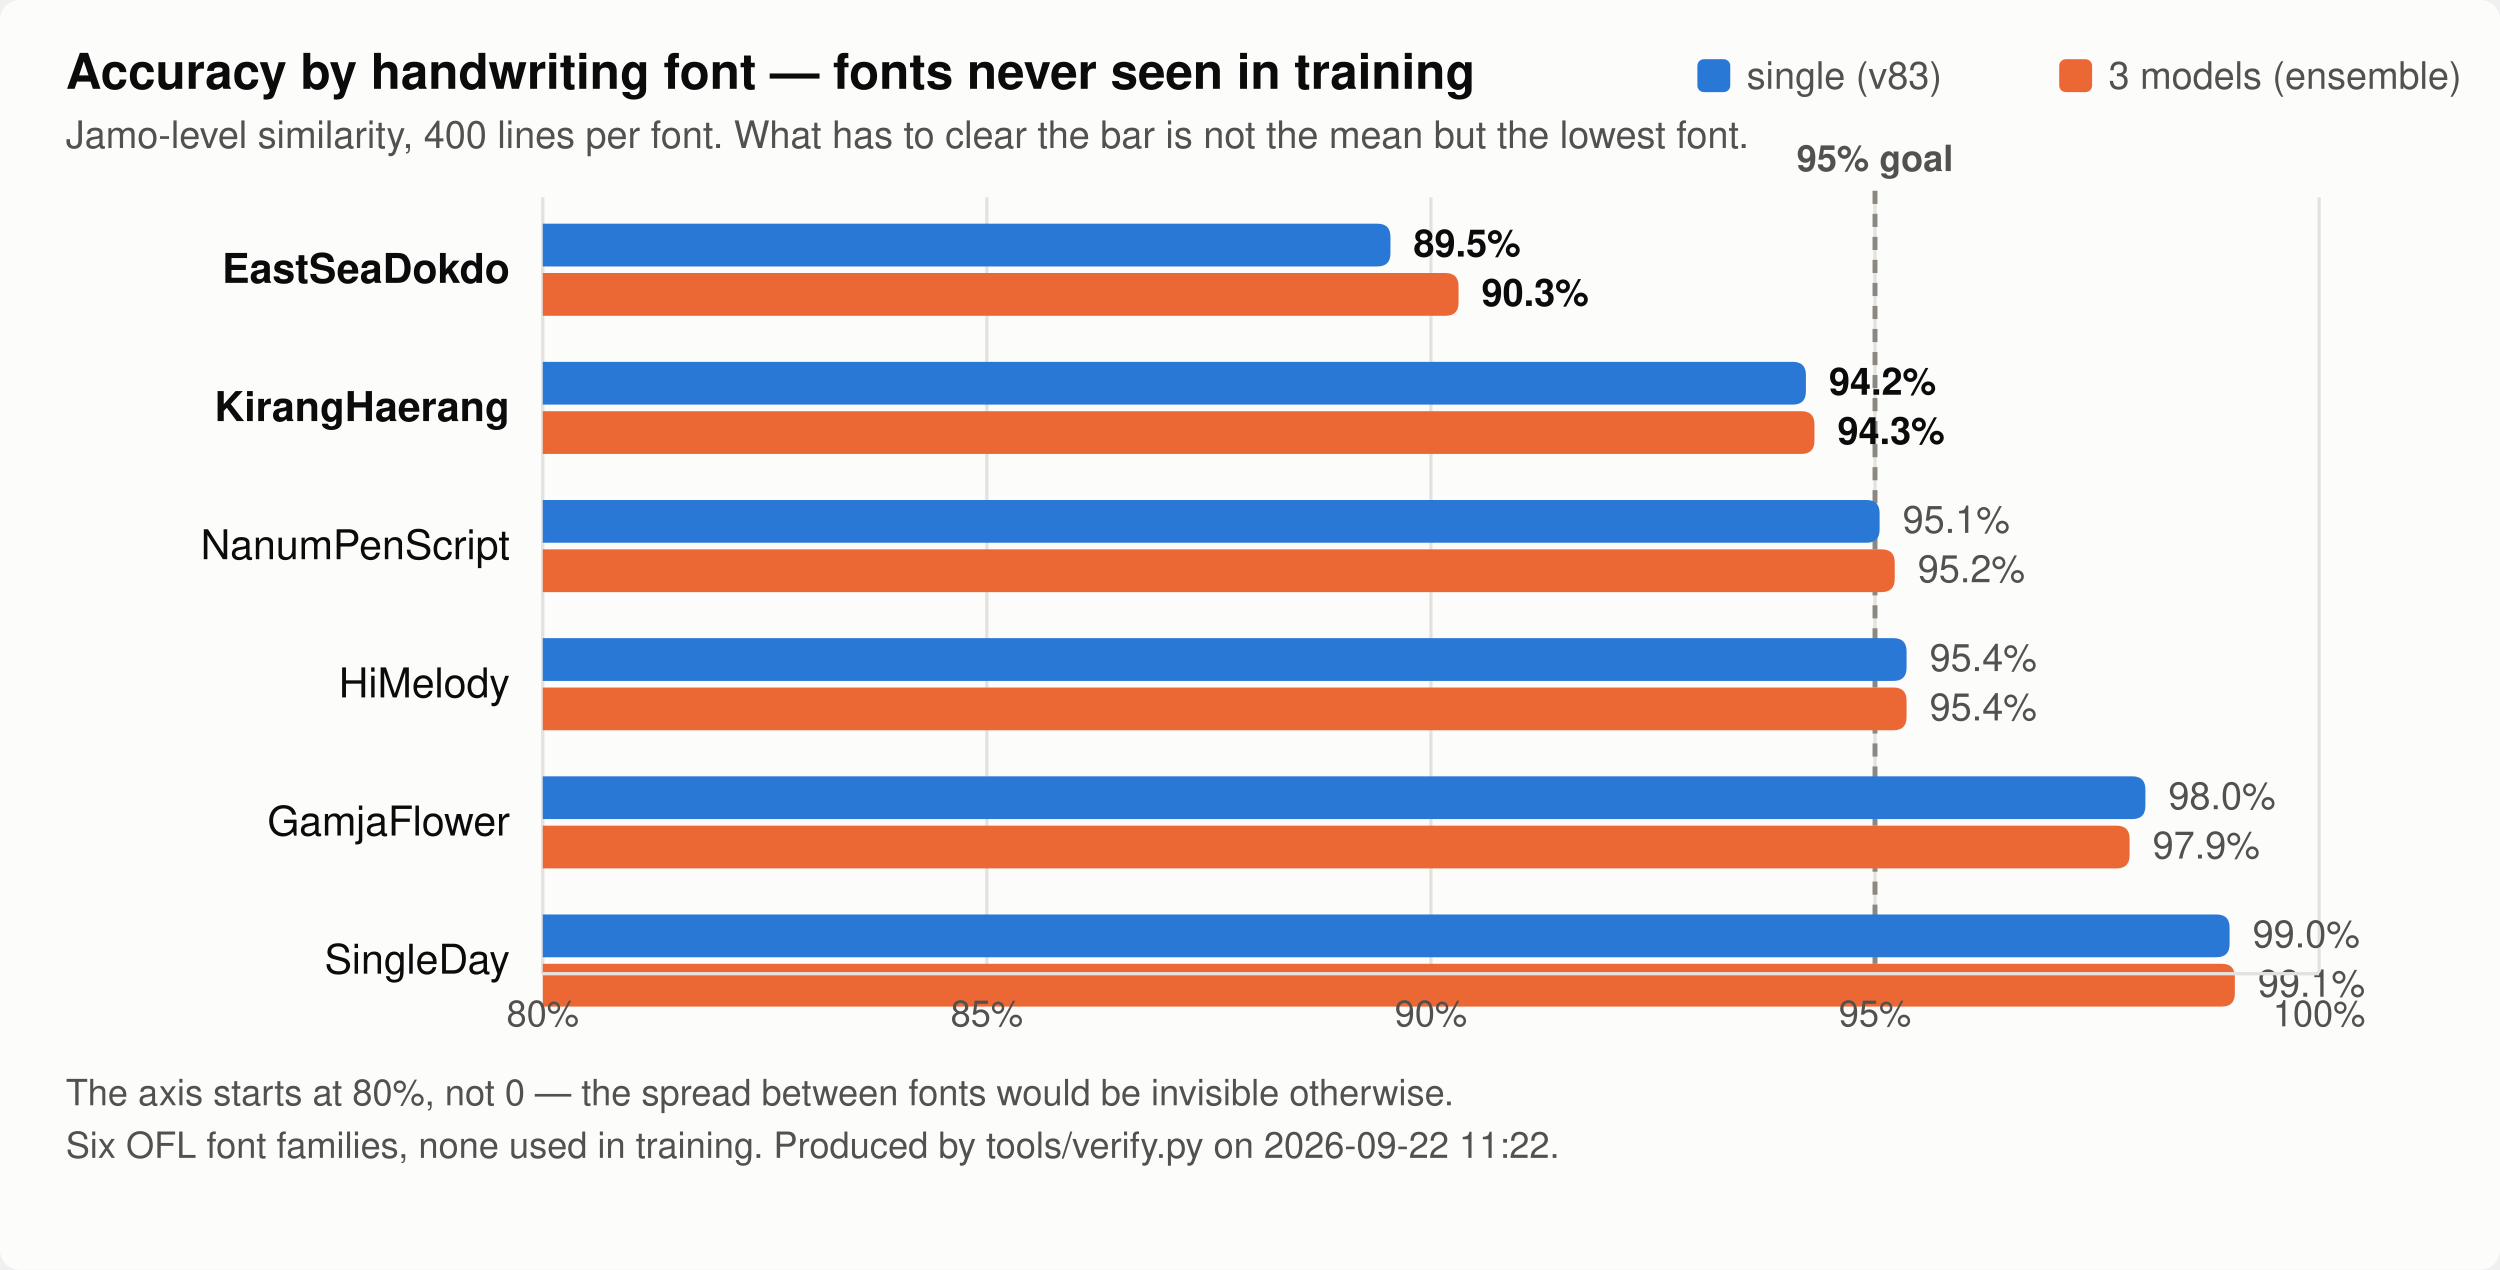
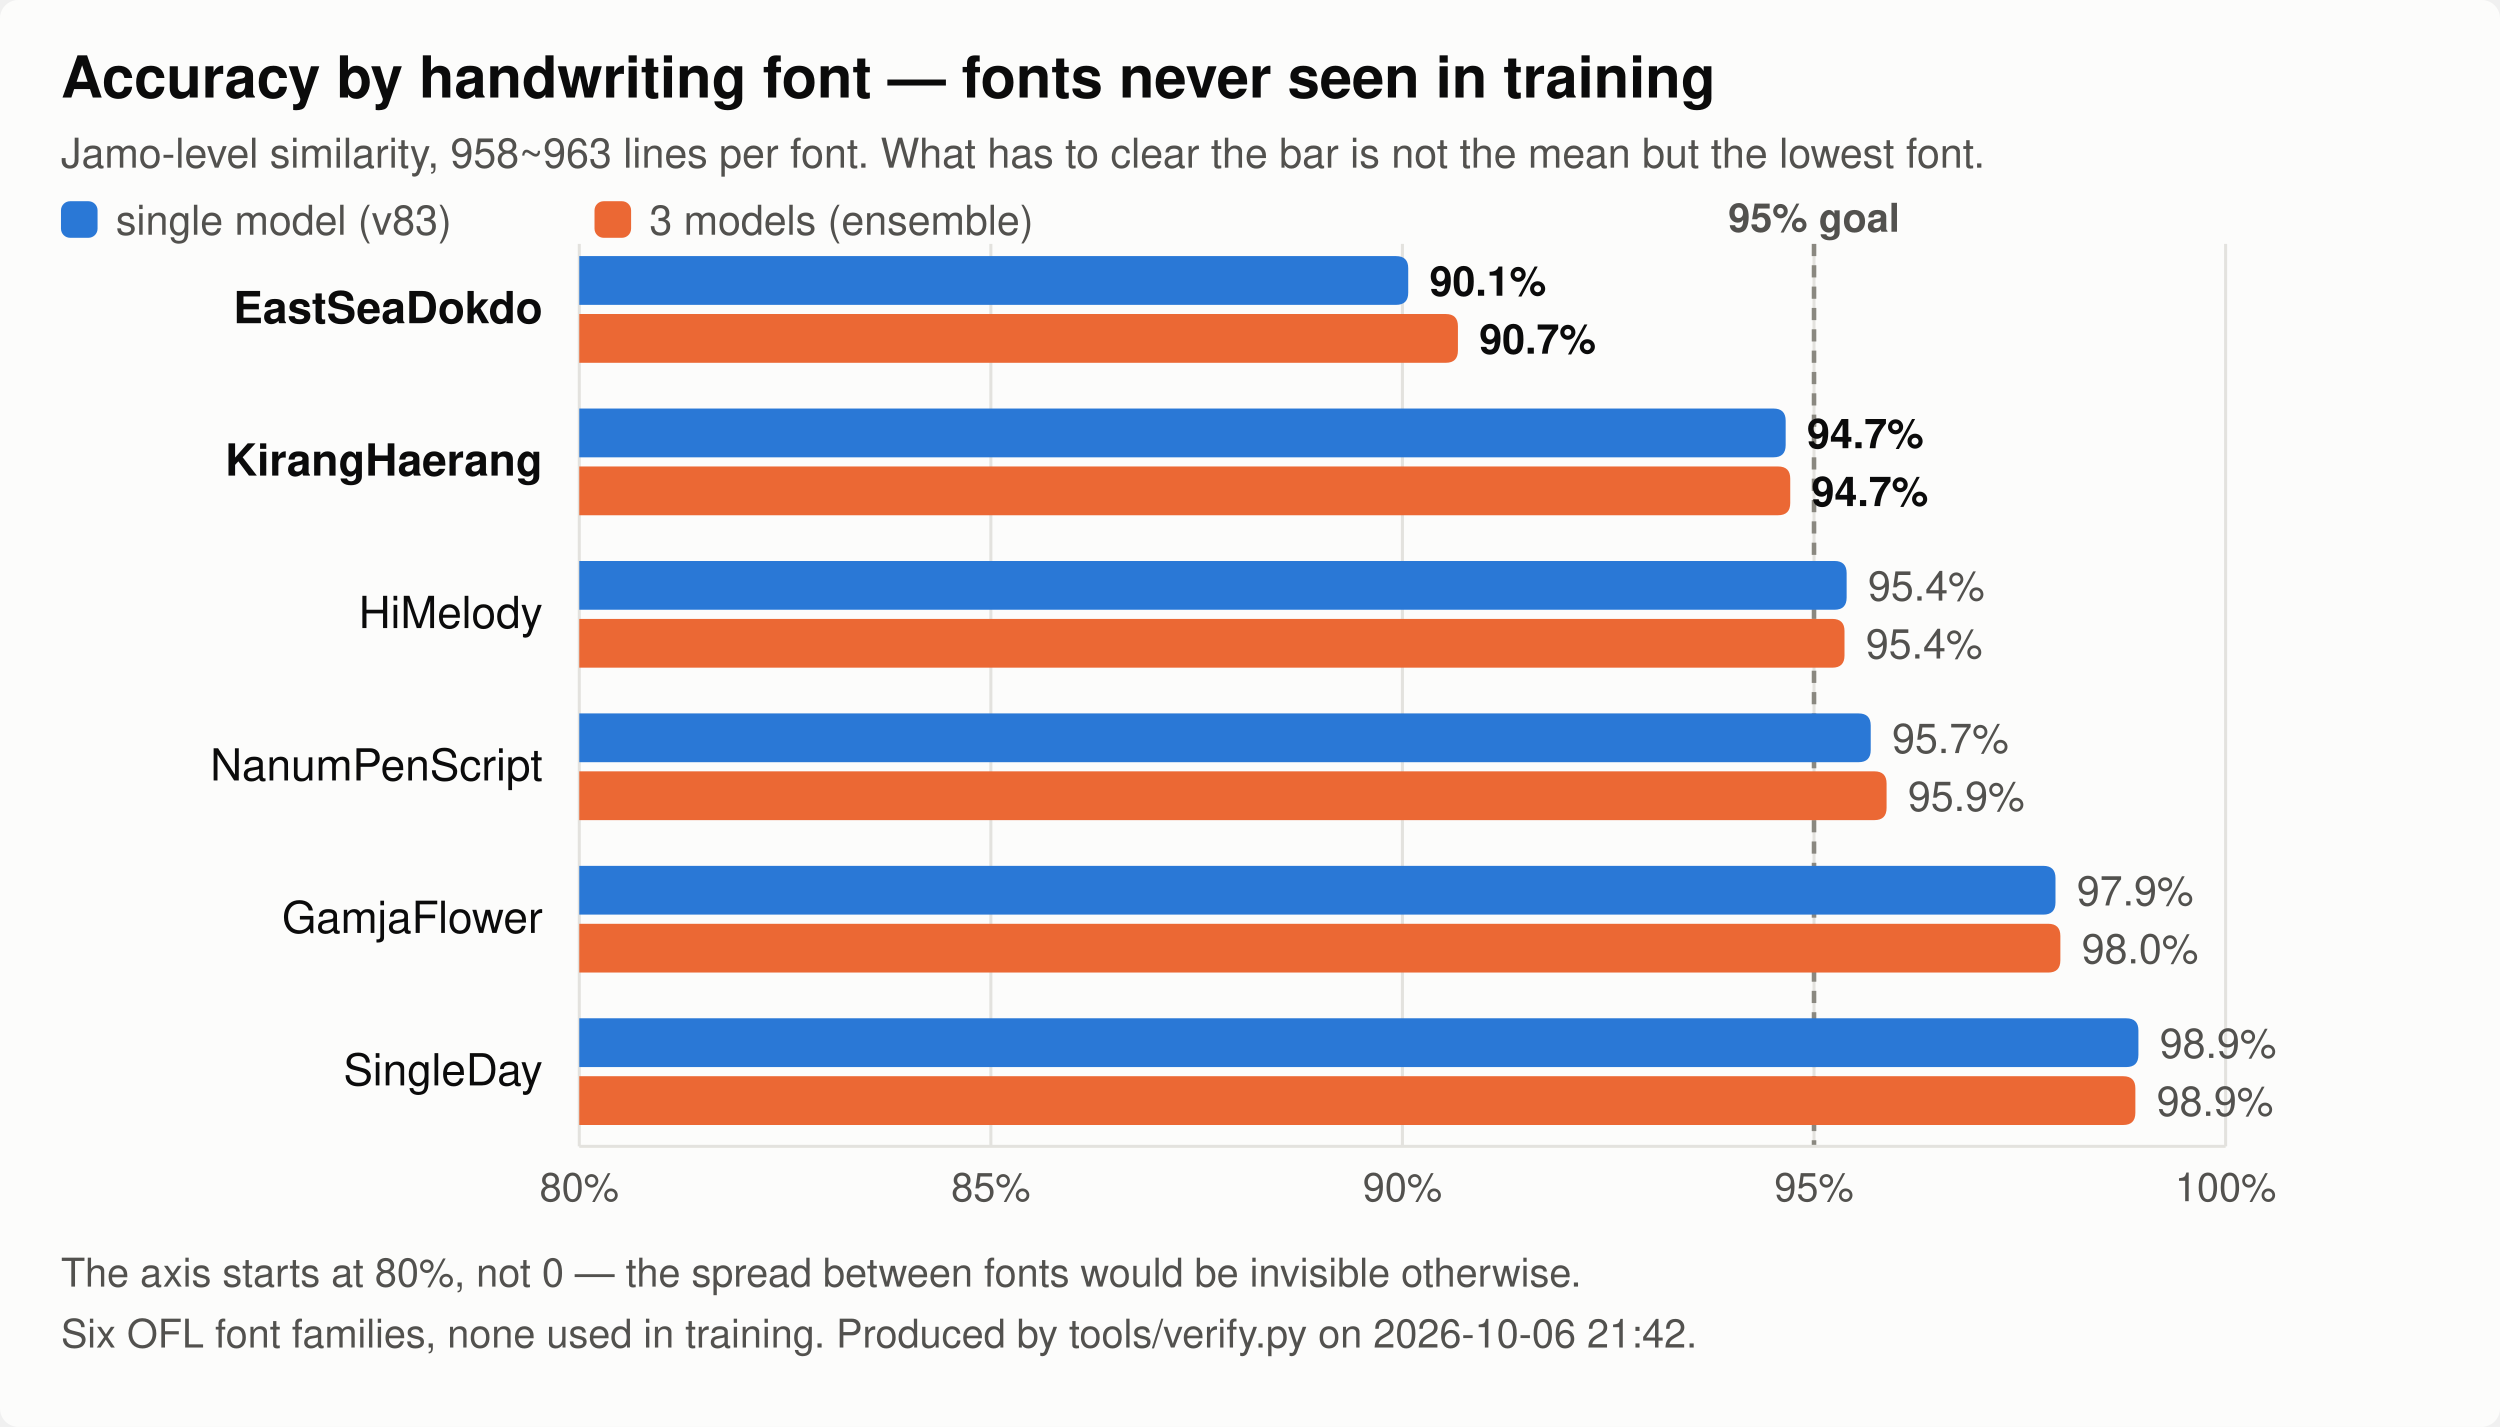
- <svg xmlns="http://www.w3.org/2000/svg" viewBox="0 0 760 386" width="760" height="386" role="img" aria-label="Per-font jamo similarity. EastSeaDokdo 89.5 and 90.3 percent. KirangHaerang 94.2 and 94.3 percent. NanumPenScript 95.1 and 95.2 percent. HiMelody 95.4 and 95.4 percent. GamjaFlower 98.0 and 97.9 percent. SingleDay 99.0 and 99.1 percent. Goal is 95 percent for every font.">
+ <svg xmlns="http://www.w3.org/2000/svg" viewBox="0 0 820 468" width="820" height="468" role="img" aria-label="Per-font jamo similarity. EastSeaDokdo 90.1 and 90.7 percent. KirangHaerang 94.7 and 94.7 percent. HiMelody 95.4 and 95.4 percent. NanumPenScript 95.7 and 95.9 percent. GamjaFlower 97.9 and 98.0 percent. SingleDay 98.9 and 98.9 percent. Goal is 95 percent for every font.">
  <style>
  .surface{fill:#fcfcfb}
  .ink{fill:#0b0b0b}
  .ink2{fill:#52514e}
  .s1{fill:#2a78d6}
  .s2{fill:#eb6834}
  .grid{stroke:#e3e2de;stroke-width:1}
  .goal{stroke:#8a8880;stroke-width:1.5;stroke-dasharray:4 3}
  text{font-family:-apple-system,BlinkMacSystemFont,"Segoe UI",Helvetica,Arial,sans-serif}
  @media (prefers-color-scheme: dark){
    .surface{fill:#1a1a19}
    .ink{fill:#ffffff}
    .ink2{fill:#c3c2b7}
    .s1{fill:#3987e5}
    .s2{fill:#d95926}
    .grid{stroke:#3a3a38}
    .goal{stroke:#7c7a73}
  }
</style>
-   <rect class="surface" width="760" height="386" rx="6" />
-   <text class="ink" x="20" y="27" font-size="15" font-weight="600">Accuracy by handwriting font — fonts never seen in training</text>
-   <text class="ink2" x="20" y="45" font-size="11.5">Jamo-level similarity, 400 lines per font. What has to clear the bar is not the mean but the lowest font.</text>
-   <rect class="s1" x="516" y="18" width="10" height="10" rx="2" />
-   <text class="ink2" x="531" y="27" font-size="11.5">single (v83)</text>
-   <rect class="s2" x="626" y="18" width="10" height="10" rx="2" />
-   <text class="ink2" x="641" y="27" font-size="11.5">3 models (ensemble)</text>
-   <line class="grid" x1="165.0" y1="60" x2="165.0" y2="296" />
-   <line class="grid" x1="300.0" y1="60" x2="300.0" y2="296" />
-   <line class="grid" x1="435.0" y1="60" x2="435.0" y2="296" />
-   <line class="grid" x1="570.0" y1="60" x2="570.0" y2="296" />
-   <line class="grid" x1="705.0" y1="60" x2="705.0" y2="296" />
-   <line class="goal" x1="570.0" y1="58" x2="570.0" y2="296" />
-   <text class="ink2" x="570.0" y="52" font-size="11" text-anchor="middle" font-weight="600">95% goal</text>
-   <text class="ink" x="155" y="86" font-size="12.5" text-anchor="end" font-weight="700">EastSeaDokdo</text>
-   <path class="s1" d="M165,68 H418.7 Q422.7,68 422.7,72 V77 Q422.7,81 418.7,81 H165 Z" />
-   <text class="ink" x="429.7" y="78" font-size="11.5" font-weight="700">89.5%</text>
-   <path class="s2" d="M165,83 H439.4 Q443.4,83 443.4,87 V92 Q443.4,96 439.4,96 H165 Z" />
-   <text class="ink" x="450.4" y="93" font-size="11.5" font-weight="700">90.3%</text>
-   <text class="ink" x="155" y="128" font-size="12.5" text-anchor="end" font-weight="700">KirangHaerang</text>
-   <path class="s1" d="M165,110 H545.0 Q549.0,110 549.0,114 V119 Q549.0,123 545.0,123 H165 Z" />
-   <text class="ink" x="556.0" y="120" font-size="11.5" font-weight="700">94.2%</text>
-   <path class="s2" d="M165,125 H547.6 Q551.6,125 551.6,129 V134 Q551.6,138 547.6,138 H165 Z" />
-   <text class="ink" x="558.6" y="135" font-size="11.5" font-weight="700">94.3%</text>
-   <text class="ink" x="155" y="170" font-size="12.5" text-anchor="end">NanumPenScript</text>
-   <path class="s1" d="M165,152 H567.4 Q571.4,152 571.4,156 V161 Q571.4,165 567.4,165 H165 Z" />
-   <text class="ink2" x="578.4" y="162" font-size="11.5">95.1%</text>
-   <path class="s2" d="M165,167 H572.0 Q576.0,167 576.0,171 V176 Q576.0,180 572.0,180 H165 Z" />
-   <text class="ink2" x="583.0" y="177" font-size="11.5">95.2%</text>
-   <text class="ink" x="155" y="212" font-size="12.5" text-anchor="end">HiMelody</text>
-   <path class="s1" d="M165,194 H575.6 Q579.6,194 579.6,198 V203 Q579.6,207 575.6,207 H165 Z" />
-   <text class="ink2" x="586.6" y="204" font-size="11.5">95.4%</text>
-   <path class="s2" d="M165,209 H575.6 Q579.6,209 579.6,213 V218 Q579.6,222 575.6,222 H165 Z" />
-   <text class="ink2" x="586.6" y="219" font-size="11.5">95.4%</text>
-   <text class="ink" x="155" y="254" font-size="12.5" text-anchor="end">GamjaFlower</text>
-   <path class="s1" d="M165,236 H648.2 Q652.2,236 652.2,240 V245 Q652.2,249 648.2,249 H165 Z" />
-   <text class="ink2" x="659.2" y="246" font-size="11.5">98.0%</text>
-   <path class="s2" d="M165,251 H643.4 Q647.4,251 647.4,255 V260 Q647.4,264 643.4,264 H165 Z" />
-   <text class="ink2" x="654.4" y="261" font-size="11.5">97.9%</text>
-   <text class="ink" x="155" y="296" font-size="12.5" text-anchor="end">SingleDay</text>
-   <path class="s1" d="M165,278 H673.8 Q677.8,278 677.8,282 V287 Q677.8,291 673.8,291 H165 Z" />
-   <text class="ink2" x="684.8" y="288" font-size="11.5">99.0%</text>
-   <path class="s2" d="M165,293 H675.4 Q679.4,293 679.4,297 V302 Q679.4,306 675.4,306 H165 Z" />
-   <text class="ink2" x="686.4" y="303" font-size="11.5">99.1%</text>
-   <line class="grid" x1="165" y1="296" x2="705" y2="296" />
-   <text class="ink2" x="165.0" y="312" font-size="11" text-anchor="middle">80%</text>
-   <text class="ink2" x="300.0" y="312" font-size="11" text-anchor="middle">85%</text>
-   <text class="ink2" x="435.0" y="312" font-size="11" text-anchor="middle">90%</text>
-   <text class="ink2" x="570.0" y="312" font-size="11" text-anchor="middle">95%</text>
-   <text class="ink2" x="705.0" y="312" font-size="11" text-anchor="middle">100%</text>
-   <text class="ink2" x="20" y="336" font-size="11">The axis starts at 80%, not 0 — the spread between fonts would be invisible otherwise.</text>
-   <text class="ink2" x="20" y="352" font-size="11">Six OFL font families, none used in training. Produced by tools/verify.py on 2026-09-22 11:22.</text>
+   <rect class="surface" width="820" height="468" rx="6" />
+   <text class="ink" x="20" y="32" font-size="19" font-weight="600">Accuracy by handwriting font — fonts never seen in training</text>
+   <text class="ink2" x="20" y="55" font-size="13.5">Jamo-level similarity, 958~963 lines per font. What has to clear the bar is not the mean but the lowest font.</text>
+   <rect class="s1" x="20" y="66" width="12" height="12" rx="3" />
+   <text class="ink2" x="38" y="77" font-size="13.5">single model (v83)</text>
+   <rect class="s2" x="195" y="66" width="12" height="12" rx="3" />
+   <text class="ink2" x="213" y="77" font-size="13.5">3 models (ensemble)</text>
+   <line class="grid" x1="190.0" y1="80" x2="190.0" y2="376" />
+   <line class="grid" x1="325.0" y1="80" x2="325.0" y2="376" />
+   <line class="grid" x1="460.0" y1="80" x2="460.0" y2="376" />
+   <line class="grid" x1="595.0" y1="80" x2="595.0" y2="376" />
+   <line class="grid" x1="730.0" y1="80" x2="730.0" y2="376" />
+   <line class="goal" x1="595.0" y1="80" x2="595.0" y2="376" />
+   <text class="ink2" x="595.0" y="76" font-size="13" text-anchor="middle" font-weight="600">95% goal</text>
+   <text class="ink" x="178" y="106" font-size="14.5" text-anchor="end" font-weight="700">EastSeaDokdo</text>
+   <path class="s1" d="M190,84 H457.9 Q461.9,84 461.9,88 V96 Q461.9,100 457.9,100 H190 Z" />
+   <text class="ink" x="468.9" y="97" font-size="13.5" font-weight="700">90.1%</text>
+   <path class="s2" d="M190,103 H474.2 Q478.2,103 478.2,107 V115 Q478.2,119 474.2,119 H190 Z" />
+   <text class="ink" x="485.2" y="116" font-size="13.5" font-weight="700">90.7%</text>
+   <text class="ink" x="178" y="156" font-size="14.5" text-anchor="end" font-weight="700">KirangHaerang</text>
+   <path class="s1" d="M190,134 H581.7 Q585.7,134 585.7,138 V146 Q585.7,150 581.7,150 H190 Z" />
+   <text class="ink" x="592.7" y="147" font-size="13.5" font-weight="700">94.7%</text>
+   <path class="s2" d="M190,153 H583.2 Q587.2,153 587.2,157 V165 Q587.2,169 583.2,169 H190 Z" />
+   <text class="ink" x="594.2" y="166" font-size="13.5" font-weight="700">94.7%</text>
+   <text class="ink" x="178" y="206" font-size="14.5" text-anchor="end">HiMelody</text>
+   <path class="s1" d="M190,184 H601.7 Q605.7,184 605.7,188 V196 Q605.7,200 601.7,200 H190 Z" />
+   <text class="ink2" x="612.7" y="197" font-size="13.5">95.4%</text>
+   <path class="s2" d="M190,203 H601.0 Q605.0,203 605.0,207 V215 Q605.0,219 601.0,219 H190 Z" />
+   <text class="ink2" x="612.0" y="216" font-size="13.5">95.4%</text>
+   <text class="ink" x="178" y="256" font-size="14.5" text-anchor="end">NanumPenScript</text>
+   <path class="s1" d="M190,234 H609.6 Q613.6,234 613.6,238 V246 Q613.6,250 609.6,250 H190 Z" />
+   <text class="ink2" x="620.6" y="247" font-size="13.5">95.7%</text>
+   <path class="s2" d="M190,253 H614.8 Q618.8,253 618.8,257 V265 Q618.8,269 614.8,269 H190 Z" />
+   <text class="ink2" x="625.8" y="266" font-size="13.5">95.9%</text>
+   <text class="ink" x="178" y="306" font-size="14.5" text-anchor="end">GamjaFlower</text>
+   <path class="s1" d="M190,284 H670.2 Q674.2,284 674.2,288 V296 Q674.2,300 670.2,300 H190 Z" />
+   <text class="ink2" x="681.2" y="297" font-size="13.5">97.9%</text>
+   <path class="s2" d="M190,303 H671.8 Q675.8,303 675.8,307 V315 Q675.8,319 671.8,319 H190 Z" />
+   <text class="ink2" x="682.8" y="316" font-size="13.5">98.0%</text>
+   <text class="ink" x="178" y="356" font-size="14.5" text-anchor="end">SingleDay</text>
+   <path class="s1" d="M190,334 H697.4 Q701.4,334 701.4,338 V346 Q701.4,350 697.4,350 H190 Z" />
+   <text class="ink2" x="708.4" y="347" font-size="13.5">98.9%</text>
+   <path class="s2" d="M190,353 H696.4 Q700.4,353 700.4,357 V365 Q700.4,369 696.4,369 H190 Z" />
+   <text class="ink2" x="707.4" y="366" font-size="13.5">98.9%</text>
+   <line class="grid" x1="190" y1="376" x2="730" y2="376" />
+   <text class="ink2" x="190.0" y="394" font-size="13" text-anchor="middle">80%</text>
+   <text class="ink2" x="325.0" y="394" font-size="13" text-anchor="middle">85%</text>
+   <text class="ink2" x="460.0" y="394" font-size="13" text-anchor="middle">90%</text>
+   <text class="ink2" x="595.0" y="394" font-size="13" text-anchor="middle">95%</text>
+   <text class="ink2" x="730.0" y="394" font-size="13" text-anchor="middle">100%</text>
+   <text class="ink2" x="20" y="422" font-size="13">The axis starts at 80%, not 0 — the spread between fonts would be invisible otherwise.</text>
+   <text class="ink2" x="20" y="442" font-size="13">Six OFL font families, none used in training. Produced by tools/verify.py on 2026-10-06 21:42.</text>
</svg>
